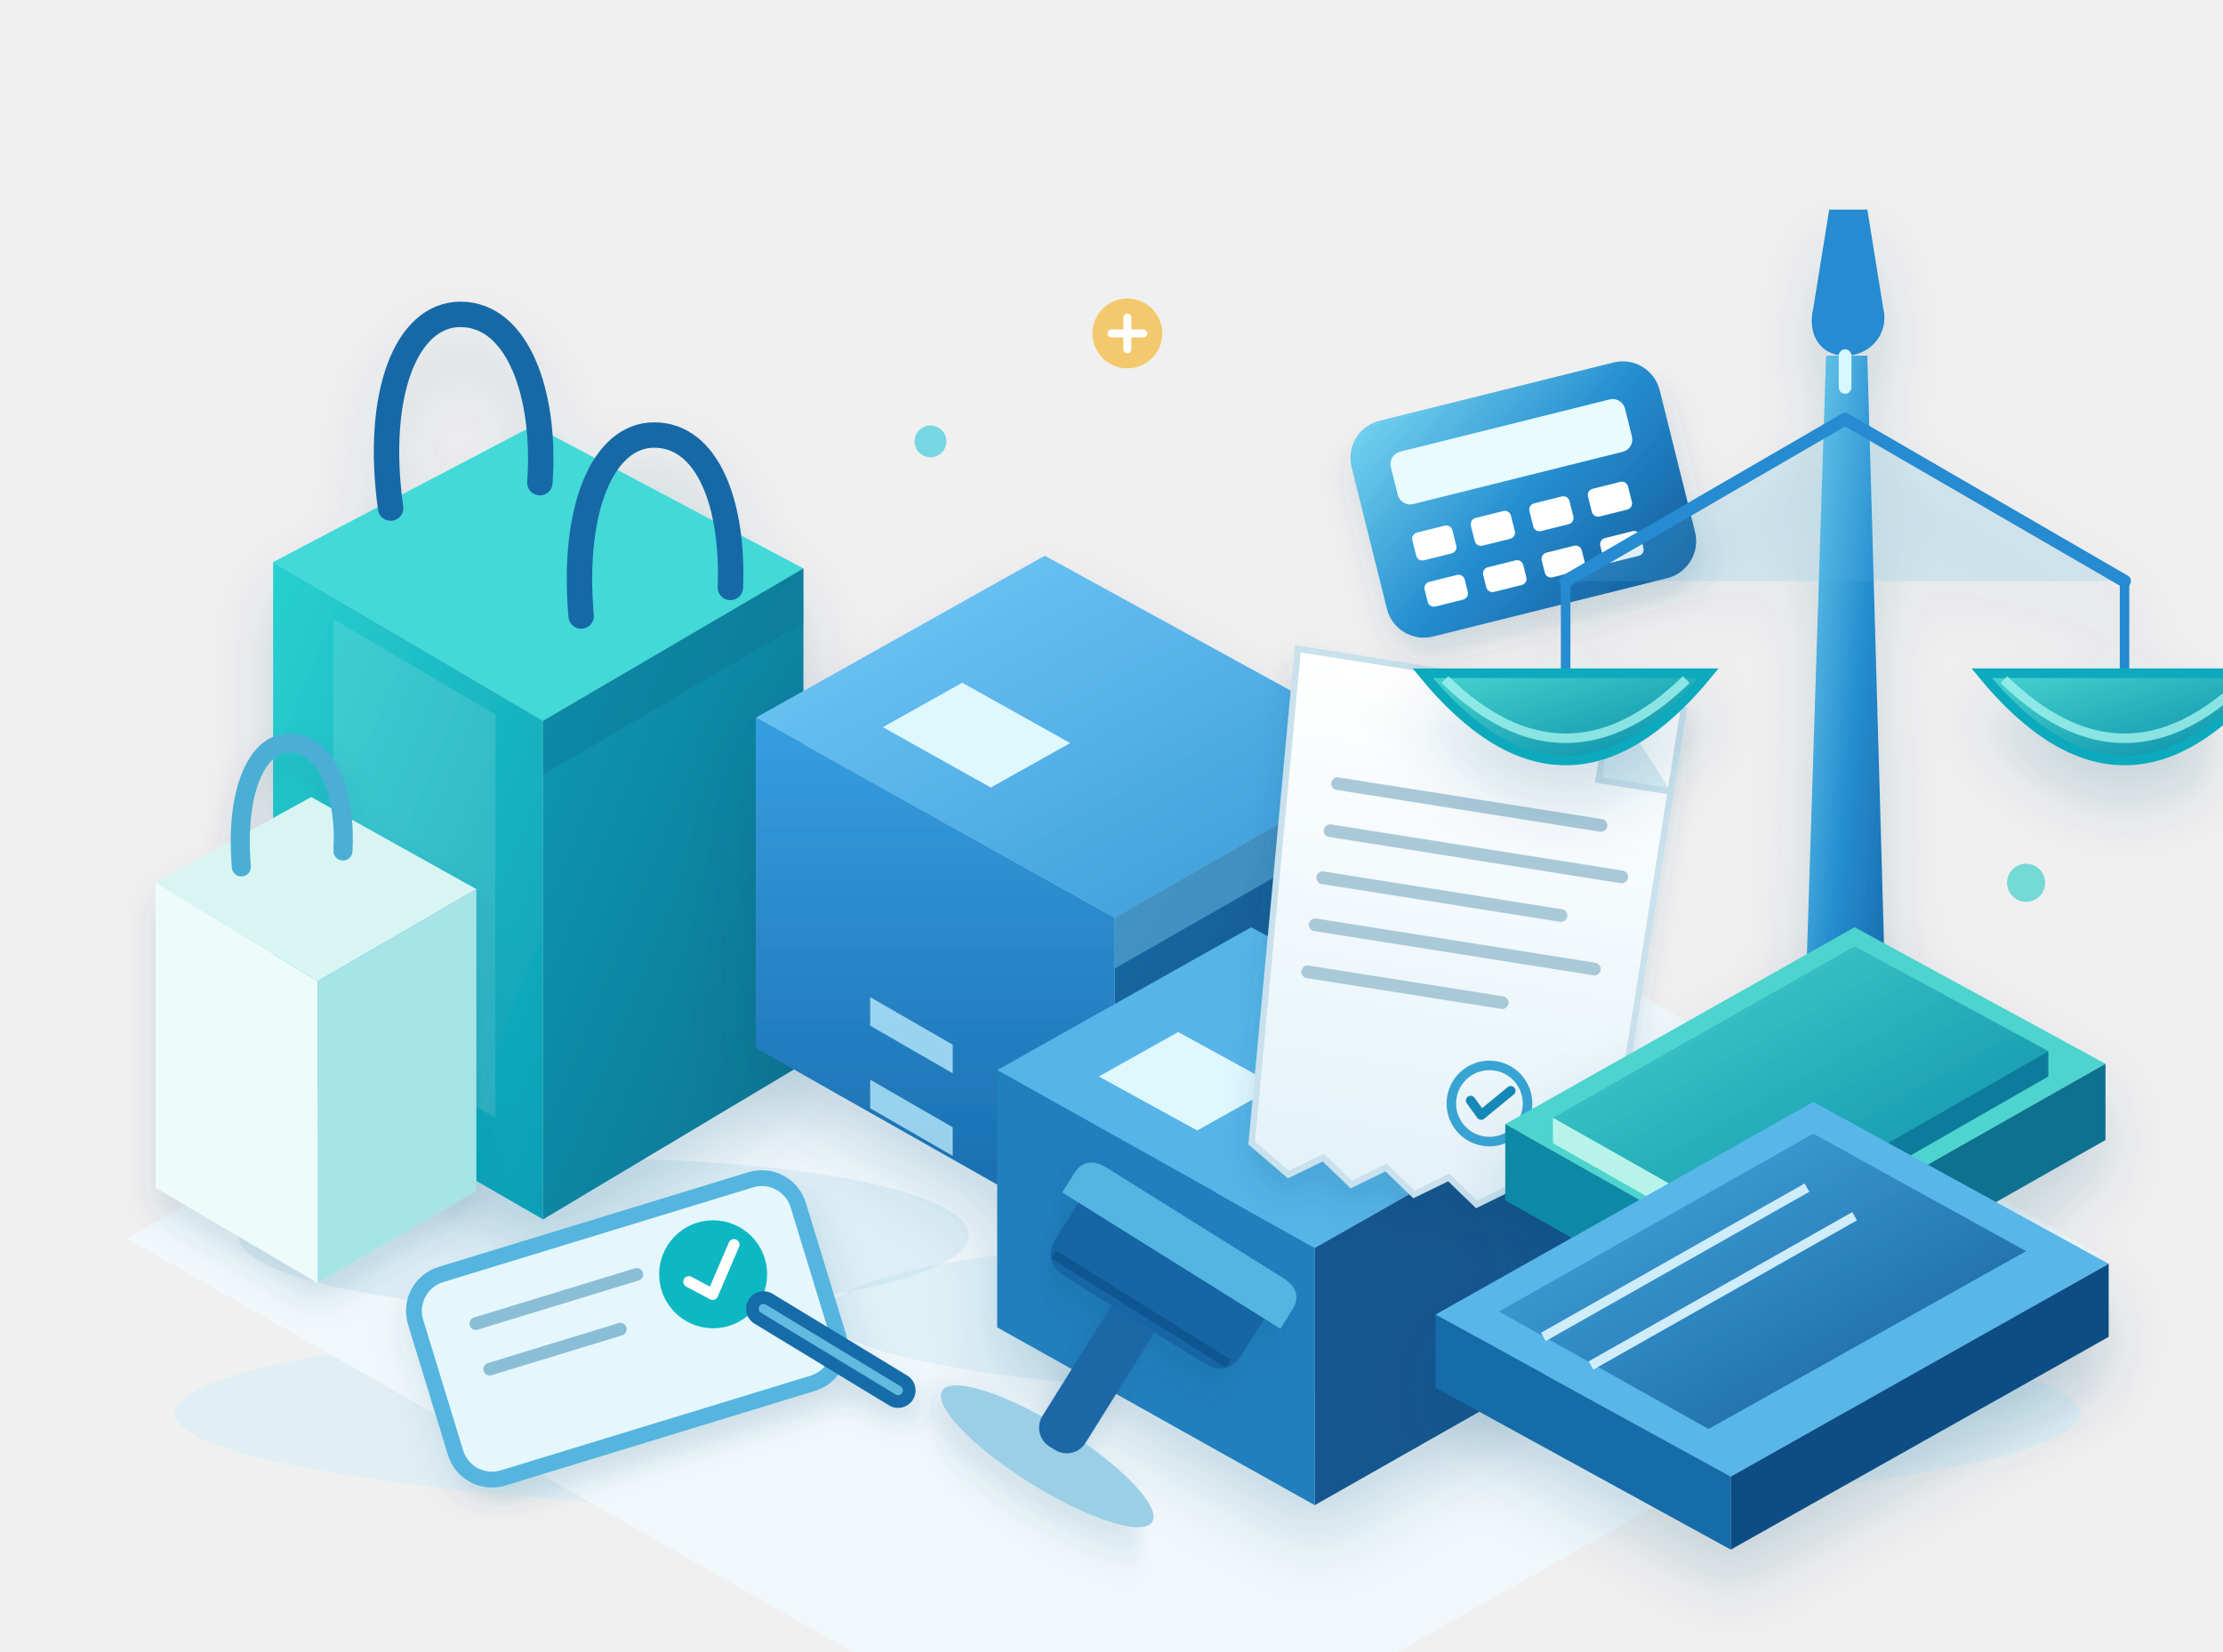
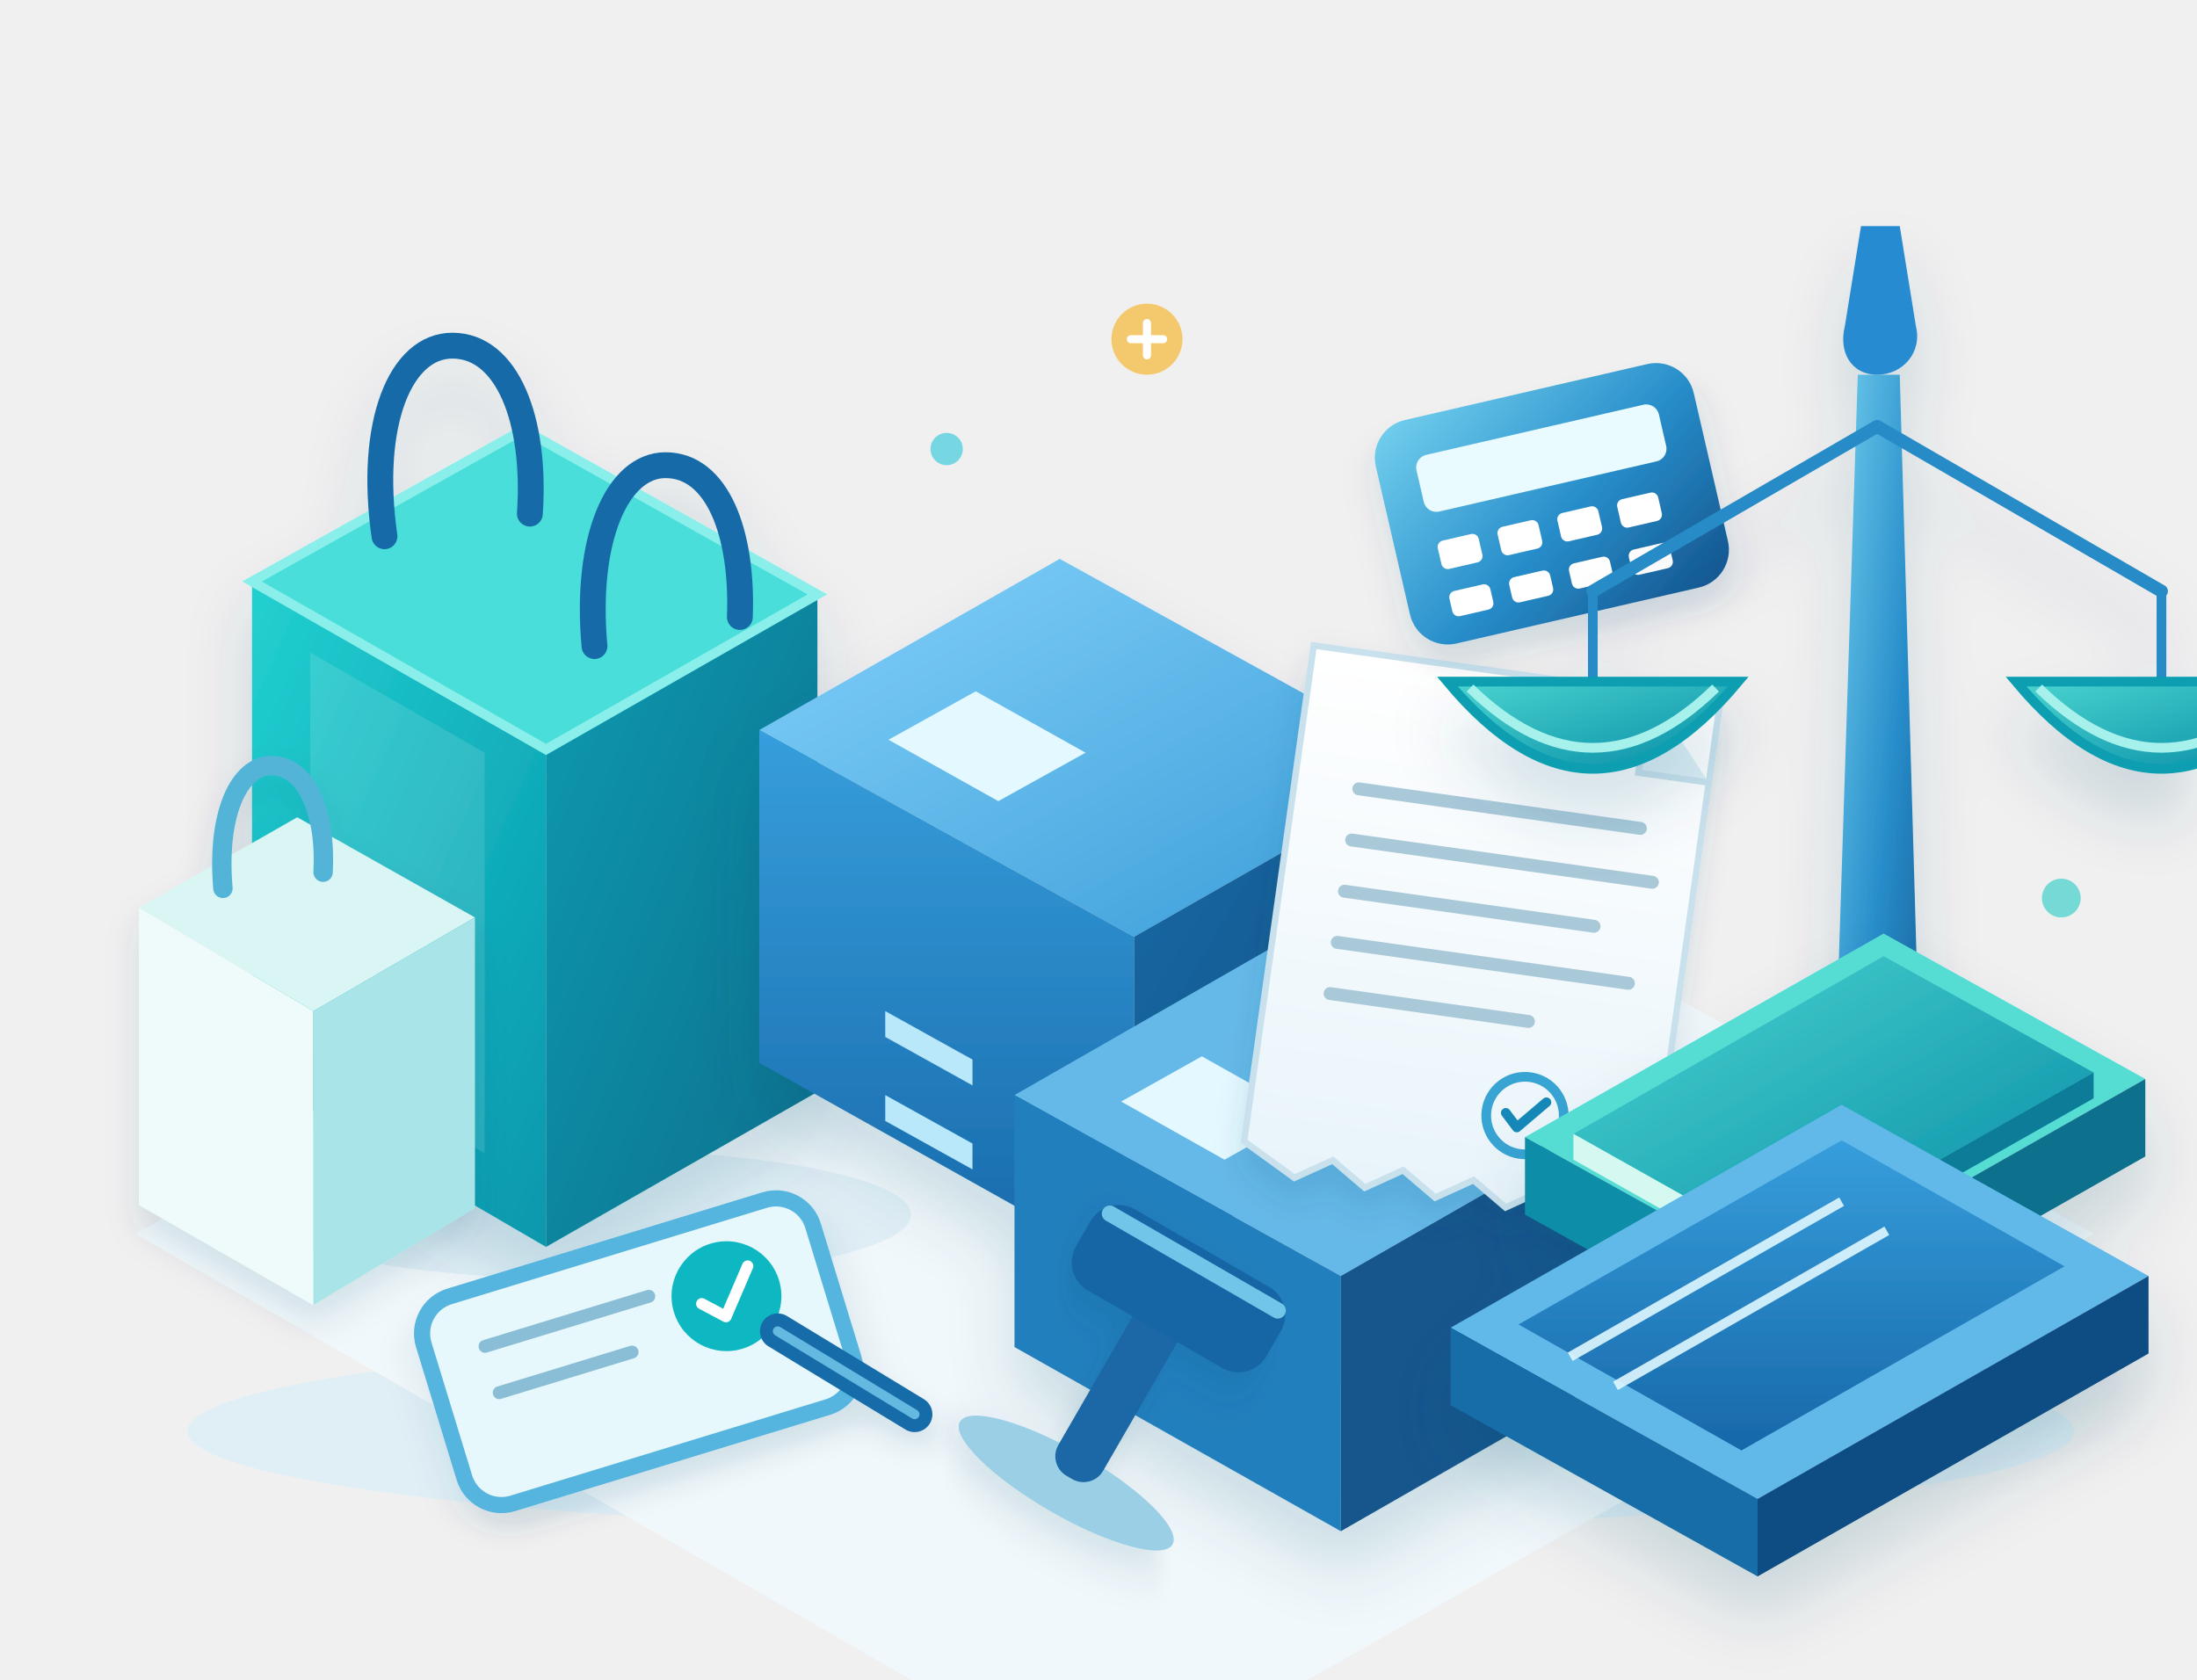
- <svg xmlns="http://www.w3.org/2000/svg" viewBox="0 0 700 520" role="img" aria-labelledby="title desc">
+ <svg xmlns="http://www.w3.org/2000/svg" viewBox="0 0 680 520" role="img" aria-labelledby="title desc">
  <defs>
-     <linearGradient id="bagFront" x1="0" y1="0" x2="1" y2="1">
-       <stop stop-color="#29d0d0" />
-       <stop offset="1" stop-color="#0b9eb5" />
+     <linearGradient id="bag" x1="0" y1="0" x2="1" y2="1">
+       <stop stop-color="#22d0d0" />
+       <stop offset="1" stop-color="#0797ad" />
    </linearGradient>
    <linearGradient id="bagSide" x1="0" y1="0" x2="1" y2="1">
-       <stop stop-color="#0c9bb5" />
-       <stop offset="1" stop-color="#08718f" />
+       <stop stop-color="#0b9ab0" />
+       <stop offset="1" stop-color="#08708e" />
    </linearGradient>
-     <linearGradient id="boxTop" x1="0" y1="0" x2="1" y2="1">
-       <stop stop-color="#75cafa" />
-       <stop offset="1" stop-color="#3698d5" />
+     <linearGradient id="blueTop" x1="0" y1="0" x2="1" y2="1">
+       <stop stop-color="#83d2fa" />
+       <stop offset="1" stop-color="#399bd7" />
    </linearGradient>
-     <linearGradient id="boxFront" x1="0" y1="0" x2="0" y2="1">
-       <stop stop-color="#369fe0" />
-       <stop offset="1" stop-color="#1768aa" />
+     <linearGradient id="blueFront" x1="0" y1="0" x2="0" y2="1">
+       <stop stop-color="#379edc" />
+       <stop offset="1" stop-color="#1768a9" />
    </linearGradient>
-     <linearGradient id="boxSide" x1="0" y1="0" x2="1" y2="1">
-       <stop stop-color="#176da9" />
-       <stop offset="1" stop-color="#104d82" />
+     <linearGradient id="blueSide" x1="0" y1="0" x2="1" y2="1">
+       <stop stop-color="#176ba7" />
+       <stop offset="1" stop-color="#104b7e" />
    </linearGradient>
    <linearGradient id="metal" x1="0" y1="0" x2="1" y2="1">
-       <stop stop-color="#78d5f0" />
-       <stop offset=".5" stop-color="#258ed0" />
-       <stop offset="1" stop-color="#145b9b" />
+       <stop stop-color="#75d1ef" />
+       <stop offset=".55" stop-color="#278dca" />
+       <stop offset="1" stop-color="#14558d" />
+     </linearGradient>
+     <linearGradient id="tealBook" x1="0" y1="0" x2="1" y2="1">
+       <stop stop-color="#4bd5d0" />
+       <stop offset="1" stop-color="#078ba5" />
    </linearGradient>
    <linearGradient id="paper" x1="0" y1="0" x2="0" y2="1">
      <stop stop-color="#fff" />
-       <stop offset="1" stop-color="#e4f2f8" />
+       <stop offset="1" stop-color="#e8f4fa" />
    </linearGradient>
-     <linearGradient id="bookTeal" x1="0" y1="0" x2="1" y2="1">
-       <stop stop-color="#48d5d0" />
-       <stop offset="1" stop-color="#078aa7" />
-     </linearGradient>
-     <linearGradient id="bookBlue" x1="0" y1="0" x2="1" y2="1">
-       <stop stop-color="#48aee4" />
-       <stop offset="1" stop-color="#155c9a" />
-     </linearGradient>
-     <filter id="shadow" x="-30%" y="-30%" width="160%" height="180%">
-       <feDropShadow dx="0" dy="12" stdDeviation="10" flood-color="#174e70" flood-opacity=".17" />
+     <filter id="depth" x="-25%" y="-25%" width="150%" height="160%">
+       <feDropShadow dx="0" dy="13" stdDeviation="10" flood-color="#174e70" flood-opacity=".16" />
    </filter>
-     <filter id="smallShadow" x="-30%" y="-30%" width="160%" height="180%">
-       <feDropShadow dx="0" dy="6" stdDeviation="5" flood-color="#174e70" flood-opacity=".14" />
+     <filter id="soft" x="-25%" y="-25%" width="150%" height="160%">
+       <feDropShadow dx="0" dy="6" stdDeviation="5" flood-color="#174e70" flood-opacity=".13" />
    </filter>
  </defs>
-   <ellipse cx="355" cy="445" rx="300" ry="34" fill="#dceff7" opacity=".75" />
-   <path d="m40 390 306-173 315 178-307 174Z" fill="#f0f8fc" />
-   <ellipse cx="190" cy="389" rx="115" ry="24" fill="#b9dcea" opacity=".35" />
-   <ellipse cx="420" cy="414" rx="160" ry="25" fill="#b9dcea" opacity=".3" />
-   <g filter="url(#shadow)">
-     <path d="m86 177 82-43 85 45-82 48Z" fill="#42d9d8" />
-     <path d="m86 177 85 50v157l-85-49Z" fill="url(#bagFront)" />
-     <path d="m171 227 82-48v156l-82 49Z" fill="url(#bagSide)" />
-     <path d="M123 160c-5-36 5-61 22-61 18 0 27 25 25 53M183 194c-3-34 7-57 23-57 17 0 25 22 24 48" fill="none" stroke="#1769a6" stroke-width="8" stroke-linecap="round" />
-     <path d="m105 195 51 30v127l-51-30Z" fill="#fff" opacity=".12" />
-     <path d="m171 227 82-48v17l-82 48Z" fill="#08718f" opacity=".35" />
+   <ellipse cx="350" cy="443" rx="292" ry="31" fill="#dceff7" opacity=".8" />
+   <path d="m42 382 304-171 302 171-305 173Z" fill="#f1f8fb" />
+   <ellipse cx="182" cy="376" rx="100" ry="20" fill="#b4d9e9" opacity=".28" />
+   <ellipse cx="470" cy="411" rx="140" ry="19" fill="#b4d9e9" opacity=".25" />
+   <g filter="url(#depth)">
+     <path d="m78 180 84-47 91 51-84 48Z" fill="#48ded9" />
+     <path d="m78 180 91 52v154l-91-53Z" fill="url(#bag)" />
+     <path d="m169 232 84-48v154l-84 48Z" fill="url(#bagSide)" />
+     <path d="m78 180 84-47 91 51-84 48Z" fill="none" stroke="#8aeeea" stroke-width="3" />
+     <path d="M119 166c-5-35 5-59 21-59 17 0 26 23 24 52M184 200c-3-33 7-56 22-56 16 0 24 21 23 47" fill="none" stroke="#176ba7" stroke-width="8" stroke-linecap="round" />
+     <path d="m96 202 54 31v124l-54-31Z" fill="#fff" opacity=".12" />
  </g>
-   <g filter="url(#smallShadow)">
-     <path d="m49 278 49-27 52 29-50 29Z" fill="#d8f5f4" />
-     <path d="m49 278 51 31v95l-51-30Z" fill="#eefbfb" />
-     <path d="m100 309 50-29v95l-50 29Z" fill="#a6e4e8" />
-     <path d="M76 273c-2-24 5-39 15-39 12 0 18 16 17 34" fill="none" stroke="#4caed4" stroke-width="6" stroke-linecap="round" />
+   <g filter="url(#soft)">
+     <path d="m43 281 49-28 55 31-50 29Z" fill="#d9f5f4" />
+     <path d="m43 281 54 32v91l-54-31Z" fill="#effbfb" />
+     <path d="m97 313 50-29v90l-50 30Z" fill="#a9e5e8" />
+     <path d="M69 275c-2-23 5-38 15-38 11 0 17 15 16 33" fill="none" stroke="#53b4d7" stroke-width="6" stroke-linecap="round" />
  </g>
-   <g filter="url(#shadow)">
-     <path d="m238 226 91-51 113 62-91 52Z" fill="url(#boxTop)" />
-     <path d="m238 226 113 63v105l-113-64Z" fill="url(#boxFront)" />
-     <path d="m351 289 91-52v104l-91 53Z" fill="url(#boxSide)" />
-     <path d="m278 229 25-14 34 19-25 14Z" fill="#dff8ff" />
-     <path d="m351 289 91-52v16l-91 52Z" fill="#78c7ed" opacity=".45" />
-     <path d="m274 314 26 15v9l-26-15Z" fill="#b8e9fb" opacity=".8" />
-     <path d="m274 340 26 15v9l-26-15Z" fill="#b8e9fb" opacity=".8" />
-     <path d="m314 337 80-45 101 55-81 46Z" fill="#56b4e8" />
-     <path d="m314 337 100 56v81l-100-56Z" fill="#247fbe" />
-     <path d="m414 393 81-46v81l-81 46Z" fill="#12578f" />
-     <path d="m346 339 25-14 31 17-25 14Z" fill="#dff8ff" />
-     <path d="m346 373 24 14v8l-24-14Z" fill="#b7e5f7" />
+   <g filter="url(#depth)">
+     <path d="m235 226 93-53 116 64-93 53Z" fill="url(#blueTop)" />
+     <path d="m235 226 116 64v104l-116-65Z" fill="url(#blueFront)" />
+     <path d="m351 290 93-53v104l-93 53Z" fill="url(#blueSide)" />
+     <path d="m275 229 27-15 34 19-27 15Z" fill="#e3f8ff" />
+     <path d="m274 313 27 15v8l-27-15ZM274 339l27 15v8l-27-15Z" fill="#b8e8fa" />
+     <path d="m314 339 82-47 101 56-82 47Z" fill="#65b9e8" />
+     <path d="m314 339 101 56v79l-101-57Z" fill="#247fbd" />
+     <path d="m415 395 82-47v79l-82 47Z" fill="#12568d" />
+     <path d="m347 341 25-14 32 18-25 14Z" fill="#e3f8ff" />
+     <path d="m347 375 25 14v8l-25-14Z" fill="#b8e8fa" />
  </g>
-   <g filter="url(#smallShadow)" transform="rotate(9 438 294)">
-     <path d="M395 210h123v164l-10-7-10 7-10-7-10 7-10-7-10 7-10-7-10 7-10-7-10 7-13-8Z" fill="url(#paper)" stroke="#c8e1ed" stroke-width="2" />
-     <path d="M495 210v26h23" fill="#d8edf5" stroke="#c8e1ed" stroke-width="2" />
-     <path d="M414 250h84M414 265h93M414 280h76M414 295h89M414 310h62" stroke="#a9c9d9" stroke-width="4" stroke-linecap="round" />
-     <circle cx="477" cy="342" r="12" fill="none" stroke="#39a4d3" stroke-width="3" />
-     <path d="m471 342 4 4 8-9" fill="none" stroke="#1689b8" stroke-width="3" stroke-linecap="round" stroke-linejoin="round" />
+   <g filter="url(#soft)" transform="rotate(8 445 286)">
+     <path d="M395 206h127v164l-11-7-11 7-11-7-11 7-11-7-11 7-11-7-11 7-11-7-11 7-17-9Z" fill="url(#paper)" stroke="#c9e1ed" stroke-width="2" />
+     <path d="M500 206v25h22" fill="#dceef5" stroke="#c9e1ed" stroke-width="2" />
+     <path d="M415 248h88M415 264h94M415 280h78M415 296h91M415 312h62" stroke="#a9c9d9" stroke-width="4" stroke-linecap="round" />
+     <circle cx="480" cy="341" r="12" fill="none" stroke="#39a4d3" stroke-width="3" />
+     <path d="m474 341 4 4 8-9" fill="none" stroke="#1689b8" stroke-width="3" stroke-linecap="round" stroke-linejoin="round" />
  </g>
-   <g filter="url(#smallShadow)" transform="rotate(-14 477 159)">
-     <rect x="430" y="123" width="100" height="70" rx="12" fill="url(#metal)" />
-     <rect x="442" y="134" width="76" height="17" rx="4" fill="#e8fbff" />
+   <g filter="url(#soft)" transform="rotate(-13 478 157)">
+     <rect x="430" y="121" width="101" height="71" rx="12" fill="url(#metal)" />
+     <rect x="442" y="133" width="77" height="18" rx="4" fill="#e9fbff" />
    <g fill="#fff">
      <rect x="443" y="160" width="13" height="9" rx="2" />
      <rect x="462" y="160" width="13" height="9" rx="2" />
      <rect x="481" y="160" width="13" height="9" rx="2" />
      <rect x="500" y="160" width="13" height="9" rx="2" />
      <rect x="443" y="176" width="13" height="8" rx="2" />
      <rect x="462" y="176" width="13" height="8" rx="2" />
      <rect x="481" y="176" width="13" height="8" rx="2" />
      <rect x="500" y="176" width="13" height="8" rx="2" />
    </g>
  </g>
-   <g filter="url(#shadow)">
-     <ellipse cx="581" cy="421" rx="75" ry="15" fill="#b8ddec" opacity=".6" />
-     <path d="M575 112h13l8 282h-30Z" fill="url(#metal)" />
-     <path d="M581 112c-8 0-12-7-10-15l5-31h12l5 31c2 8-4 15-12 15Z" fill="#258bd0" />
-     <path d="M581 122v-10" stroke="#d8f7ff" stroke-width="4" stroke-linecap="round" />
-     <path d="M581 132 493 183 669 183Z" fill="#54b5e3" opacity=".18" />
-     <path d="M581 132 493 183M581 132l88 51" fill="none" stroke="#258bd0" stroke-width="4" stroke-linecap="round" />
-     <path d="M493 183v29M669 183v29" stroke="#258bd0" stroke-width="3" />
-     <path d="M448 212q45 55 90 0Z" fill="url(#bookTeal)" stroke="#08a9bd" stroke-width="3" />
-     <path d="M624 212q45 55 90 0Z" fill="url(#bookTeal)" stroke="#08a9bd" stroke-width="3" />
-     <path d="M455 214q38 37 76 0M631 214q38 37 76 0" fill="none" stroke="#a2f2ed" stroke-width="3" opacity=".8" />
+   <g filter="url(#depth)">
+     <ellipse cx="581" cy="420" rx="74" ry="14" fill="#b8ddec" opacity=".55" />
+     <path d="M575 116h13l8 278h-30Z" fill="url(#metal)" />
+     <path d="M581 116c-8 0-12-7-10-15l5-31h12l5 31c2 8-4 15-12 15Z" fill="#258bd0" />
+     <path d="M581 132 493 183M581 132l88 51" fill="none" stroke="#278bc6" stroke-width="4" stroke-linecap="round" />
+     <path d="M493 183v28M669 183v28" stroke="#278bc6" stroke-width="3" />
+     <path d="M448 211q45 54 90 0Z" fill="url(#tealBook)" stroke="#0b9eb2" stroke-width="3" />
+     <path d="M624 211q45 54 90 0Z" fill="url(#tealBook)" stroke="#0b9eb2" stroke-width="3" />
+     <path d="M455 213q38 37 76 0M631 213q38 37 76 0" fill="none" stroke="#a6f1ec" stroke-width="3" />
    <ellipse cx="581" cy="394" rx="35" ry="10" fill="#165a91" />
-     <ellipse cx="581" cy="387" rx="27" ry="8" fill="#54b8e2" />
+     <ellipse cx="581" cy="386" rx="27" ry="8" fill="#58bce3" />
  </g>
-   <g filter="url(#shadow)">
-     <path d="m474 354 110-62 79 43-111 63Z" fill="#4dd4ce" />
-     <path d="m474 354 78 44v24l-78-44Z" fill="#0789a5" />
-     <path d="m552 398 111-63v24l-111 63Z" fill="#08718f" />
-     <path d="m489 352 95-54 61 33-96 55Z" fill="url(#bookTeal)" />
-     <path d="m489 352 60 34v8l-60-34Z" fill="#b8f3e9" />
-     <path d="m549 386 96-55v8l-96 55Z" fill="#087c9c" />
-     <path d="m452 414 119-67 93 51-119 67Z" fill="#58b6e9" />
-     <path d="m452 414 93 51v23l-93-51Z" fill="#176ca8" />
-     <path d="m545 465 119-67v23l-119 67Z" fill="#104e84" />
-     <path d="m472 413 99-56 67 37-100 56Z" fill="url(#bookBlue)" />
-     <path d="m486 421 83-47" stroke="#dff7ff" stroke-width="3" opacity=".9" />
-     <path d="m501 430 83-47" stroke="#dff7ff" stroke-width="3" opacity=".9" />
+   <g filter="url(#depth)">
+     <path d="m472 352 111-63 81 45-111 63Z" fill="#55ddd4" />
+     <path d="m472 352 81 45v24l-81-45Z" fill="#0b8da7" />
+     <path d="m553 397 111-63v24l-111 63Z" fill="#08718e" />
+     <path d="m487 351 96-55 65 36-97 55Z" fill="url(#tealBook)" />
+     <path d="m487 351 64 36v8l-64-36Z" fill="#d5f8f0" />
+     <path d="m551 387 97-55v8l-97 55Z" fill="#087b98" />
+     <path d="m449 411 121-69 95 53-121 69Z" fill="#60b9e9" />
+     <path d="m449 411 95 53v24l-95-53Z" fill="#176da8" />
+     <path d="m544 464 121-69v24l-121 69Z" fill="#104e84" />
+     <path d="m470 410 100-57 69 39-100 57Z" fill="url(#blueFront)" />
+     <path d="m486 420 84-48M500 429l84-48" stroke="#dff7ff" stroke-width="3" opacity=".9" />
  </g>
-   <g filter="url(#smallShadow)" transform="rotate(-17 201 420)">
-     <rect x="135" y="384" width="126" height="67" rx="12" fill="#e5f7fc" stroke="#54b5df" stroke-width="5" />
+   <g filter="url(#soft)" transform="rotate(-17 201 419)">
+     <rect x="135" y="384" width="126" height="67" rx="12" fill="#e7f8fc" stroke="#55b5df" stroke-width="5" />
    <path d="M153 402h53M153 417h43" stroke="#8abed6" stroke-width="4" stroke-linecap="round" />
    <circle cx="229" cy="409" r="17" fill="#10b8c2" />
    <path d="m221 409 6 6 11-13" fill="none" stroke="#fff" stroke-width="3.5" stroke-linecap="round" stroke-linejoin="round" />
    <path d="m241 424 33 37" stroke="#176ca8" stroke-width="11" stroke-linecap="round" />
    <path d="m241 424 33 37" stroke="#64b9e0" stroke-width="3" stroke-linecap="round" />
  </g>
-   <g filter="url(#smallShadow)" transform="rotate(32 352 423)">
-     <ellipse cx="352" cy="465" rx="39" ry="10" fill="#9bcfe6" />
-     <rect x="344" y="391" width="16" height="71" rx="7" fill="#1a68a6" />
-     <path d="M318 390q0-9 9-9h51q9 0 9 9v15q0 9-9 9h-51q-9 0-9-9Z" fill="#1765a4" />
-     <path d="M312 385q0-7 8-7h65q8 0 8 7v7h-81Z" fill="#55b5e2" />
-     <path d="M320 410h65" stroke="#0e4f86" stroke-width="3" opacity=".6" />
+   <g filter="url(#soft)" transform="rotate(30 352 421)">
+     <ellipse cx="352" cy="465" rx="38" ry="10" fill="#9bcfe6" />
+     <rect x="344" y="394" width="16" height="69" rx="7" fill="#1a68a6" />
+     <rect x="318" y="381" width="68" height="29" rx="10" fill="#1765a4" />
+     <path d="M322 386h60" stroke="#70c5e9" stroke-width="5" stroke-linecap="round" />
  </g>
  <circle cx="355" cy="105" r="11" fill="#f4c96e" />
  <path d="M350 105h10M355 100v10" stroke="#fff" stroke-width="2.5" stroke-linecap="round" />
  <circle cx="293" cy="139" r="5" fill="#76d7e3" />
  <circle cx="638" cy="278" r="6" fill="#75d9d5" />
</svg>
